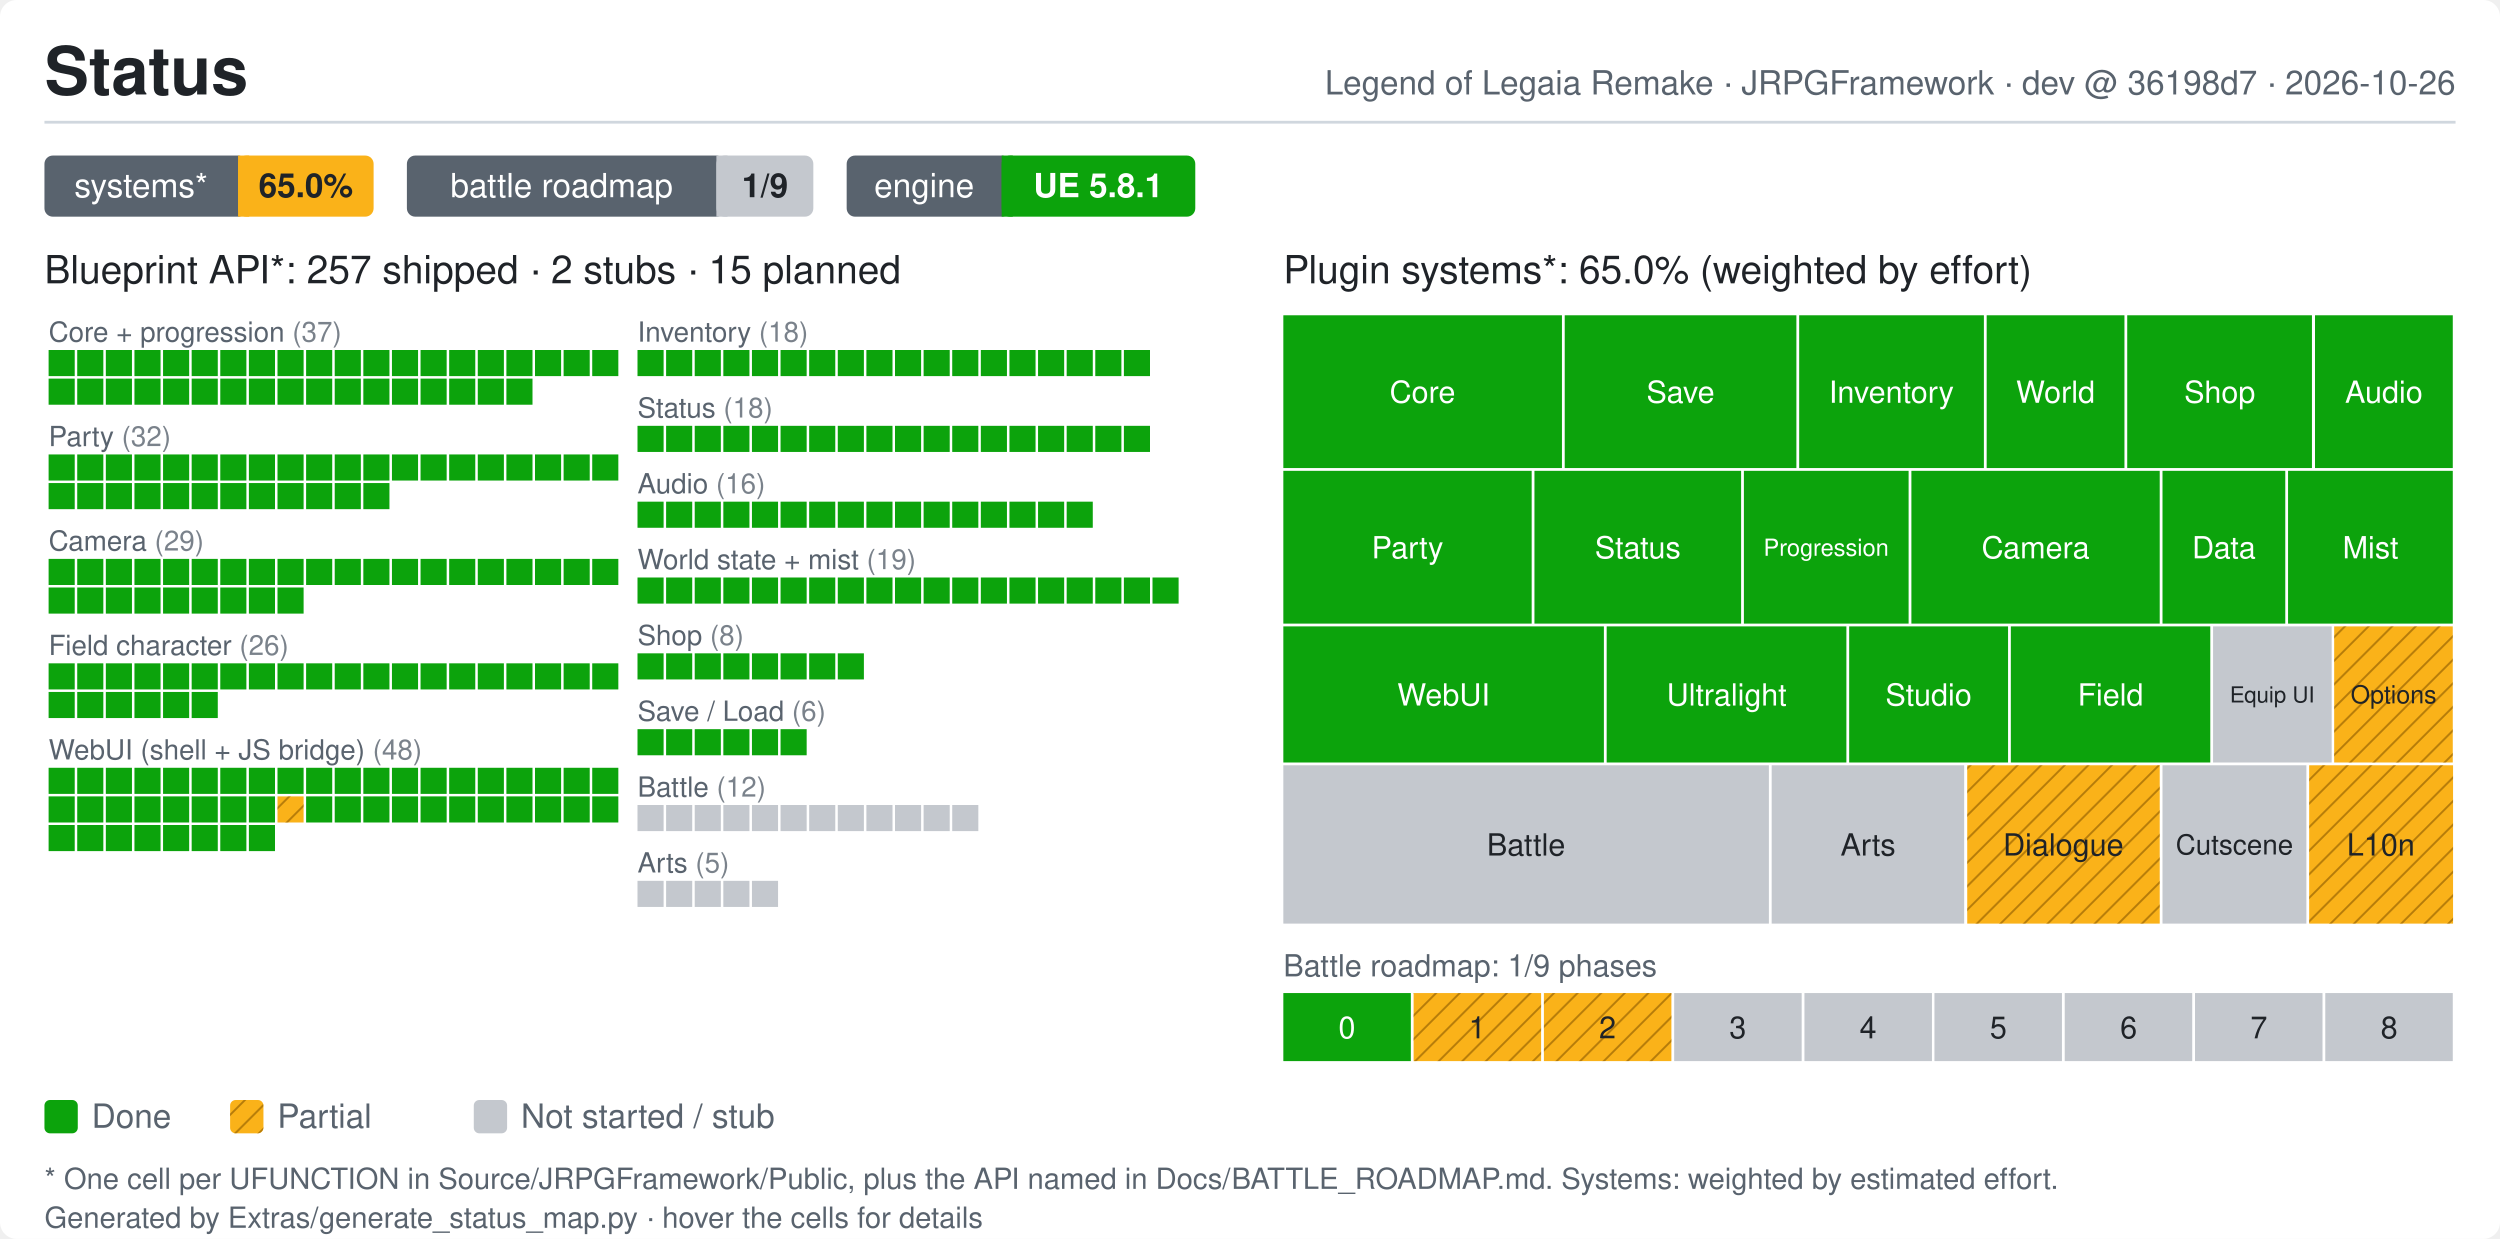
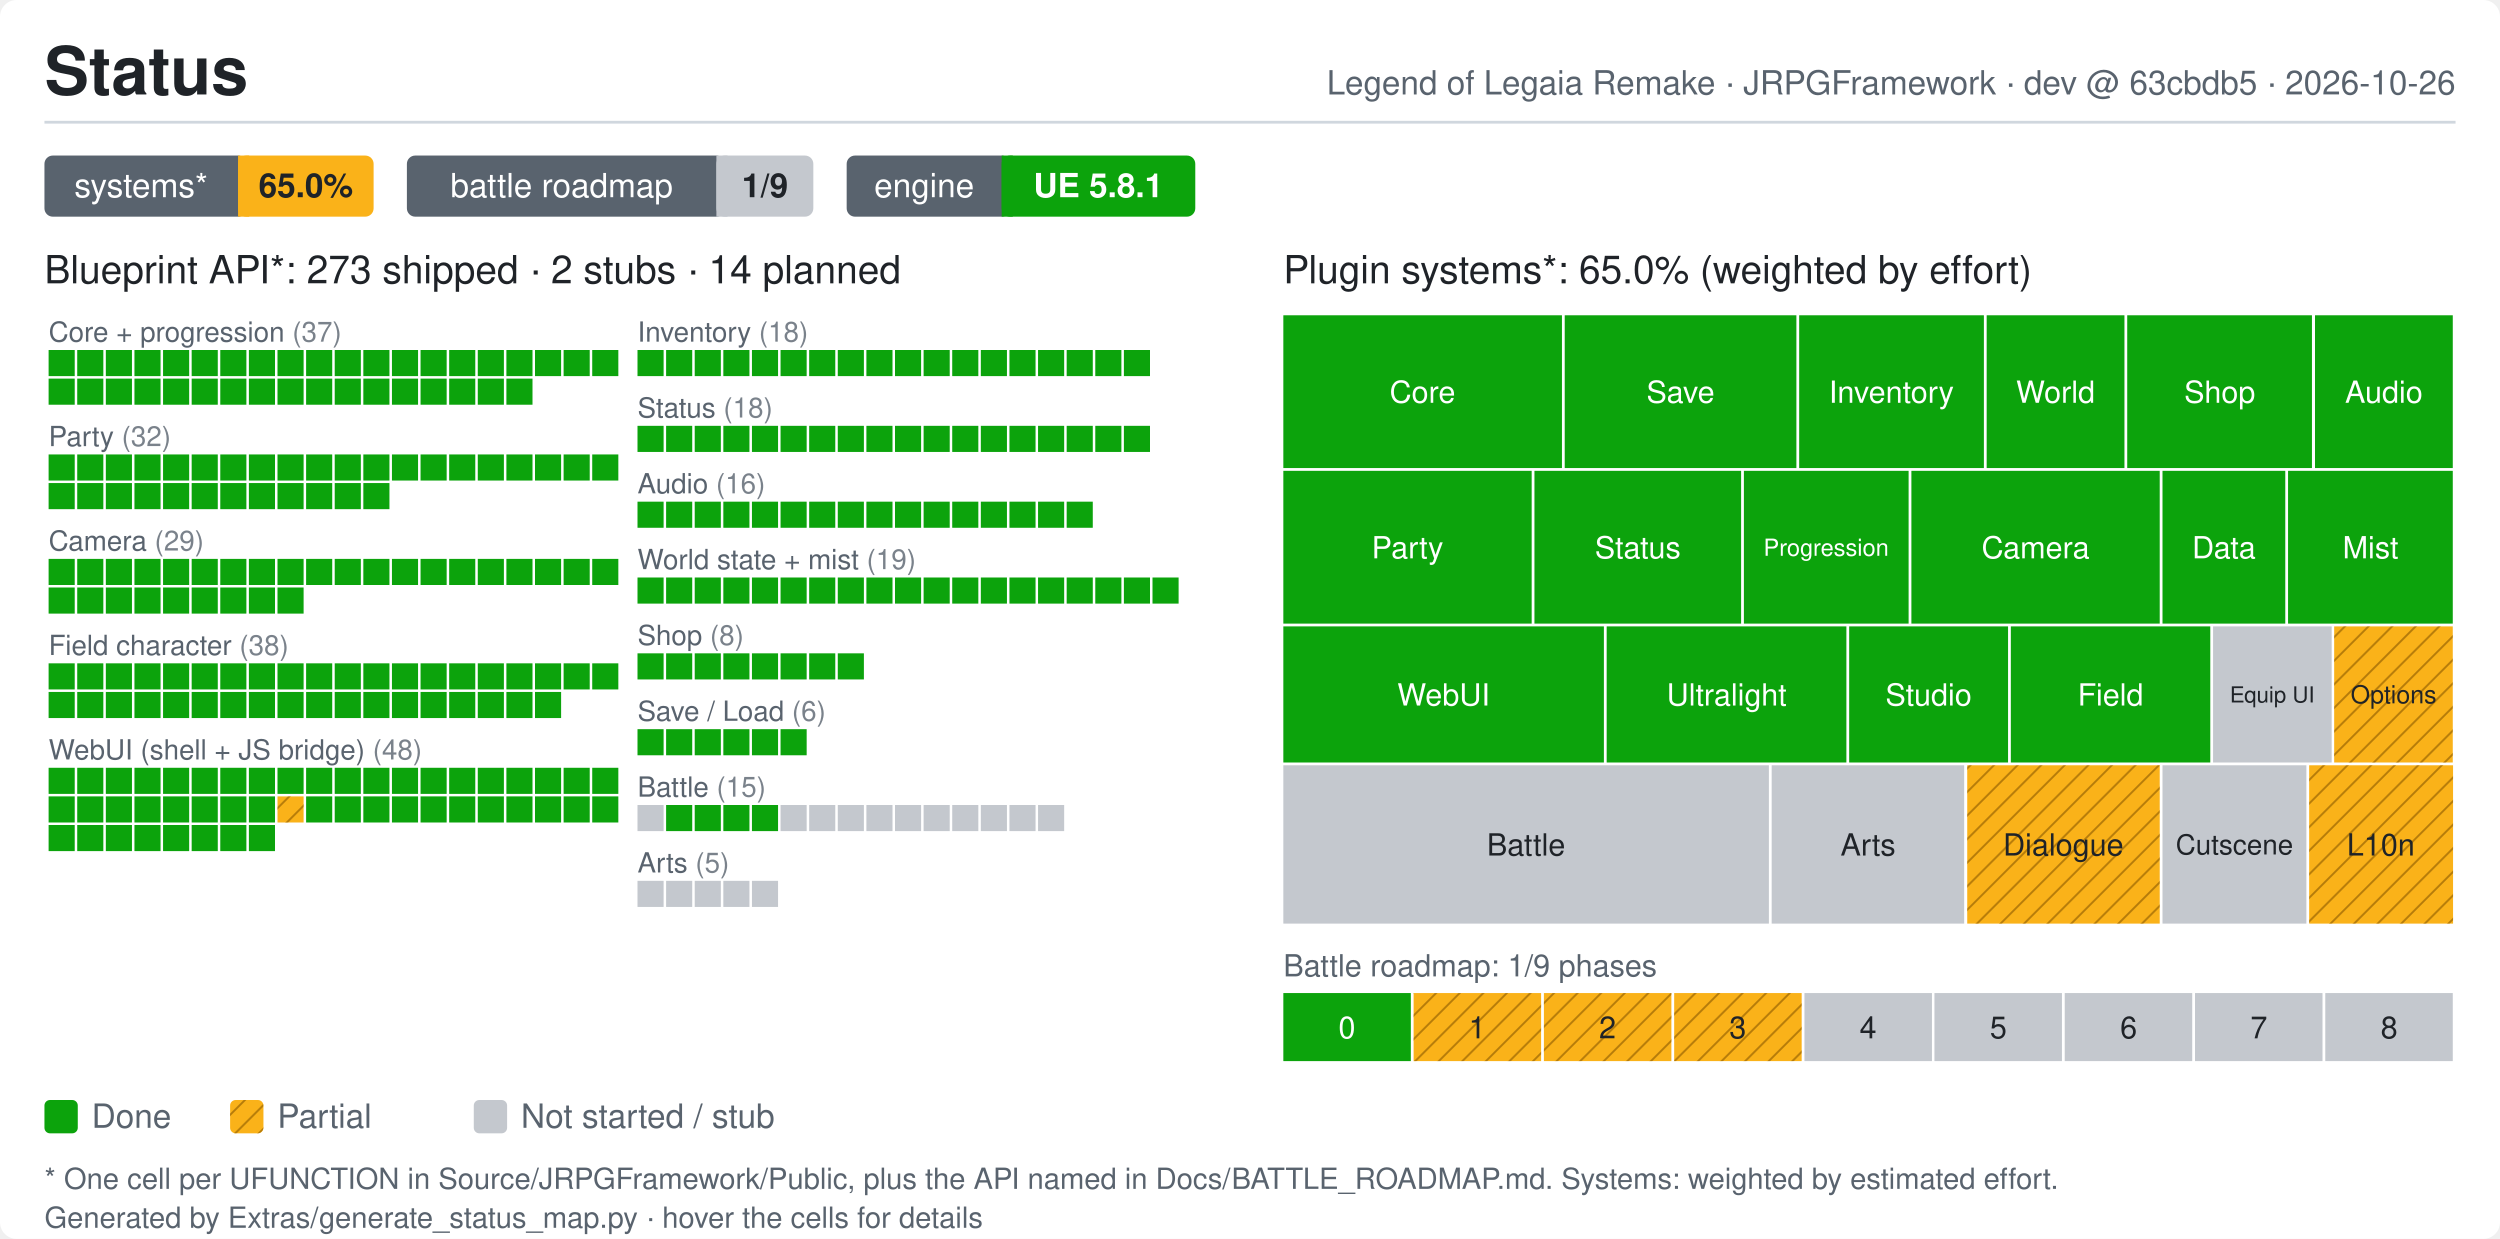
<svg xmlns="http://www.w3.org/2000/svg" width="900" height="446" viewBox="0 0 900 446" font-family="-apple-system,BlinkMacSystemFont,'Segoe UI',Helvetica,Arial,sans-serif" role="img" aria-labelledby="status-title">
  <style>
  .bg { fill: #ffffff; }
  .rule { stroke: #d0d7de; }
  .t1 { fill: #1f2328; }
  .t2 { fill: #59636e; }
  .ok { fill: #0ca30c; }
  .partial { fill: #fab219; }
  .pending { fill: #c4c8ce; }
  .hatch { stroke: #8a5a00; }
  .badge-k { fill: #59636e; }
  .badge-t { fill: #ffffff; }
  .txt-dark { fill: #1f2328; }
  .txt-pending { fill: #1f2328; }
  .panel { fill: #ffffff; }
  @media (prefers-color-scheme: dark) {
    .bg { fill: #0d1117; }
    .rule { stroke: #30363d; }
    .t1 { fill: #e6edf3; }
    .t2 { fill: #9198a1; }
    .pending { fill: #4b525c; }
    .badge-k { fill: #3d444d; }
    .txt-pending { fill: #e6edf3; }
    .panel { fill: #0d1117; }
  }
</style>
  <defs>
    <pattern id="hatch" width="6" height="6" patternUnits="userSpaceOnUse" patternTransform="rotate(45)">
      <line class="hatch" x1="0" y1="0" x2="0" y2="6" stroke-width="1.5" stroke-opacity=".55" />
    </pattern>
  </defs>
  <rect class="bg" width="900" height="446" rx="6" />
  <text class="t1" x="16" y="34" font-size="24" font-weight="600">Status</text>
-   <text class="t2" x="884" y="34" font-size="12" text-anchor="end">Legend of Legaia Remake · JRPGFramework · dev @ 36198d7 · 2026-10-26</text>
+   <text class="t2" x="884" y="34" font-size="12" text-anchor="end">Legend of Legaia Remake · JRPGFramework · dev @ 63cbdb5 · 2026-10-26</text>
  <line class="rule" x1="16" y1="44" x2="884" y2="44" stroke-width="1" />
  <rect class="badge-k" x="16" y="56" width="72.7" height="22" rx="3" />
  <rect class="partial" x="85.7" y="56" width="48.8" height="22" rx="3" />
  <rect class="partial" x="85.7" y="56" width="4" height="22" />
  <text class="badge-t" x="50.8" y="71" font-size="12" text-anchor="middle">systems*</text>
  <text class="txt-dark" x="110.1" y="71" font-size="12" font-weight="600" text-anchor="middle">65.0%</text>
  <rect class="badge-k" x="146.48" y="56" width="114.4" height="22" rx="3" />
  <rect class="pending" x="257.9" y="56" width="34.9" height="22" rx="3" />
  <rect class="pending" x="257.9" y="56" width="4" height="22" />
  <text class="badge-t" x="202.2" y="71" font-size="12" text-anchor="middle">battle roadmap</text>
  <text class="txt-pending" x="275.4" y="71" font-size="12" font-weight="600" text-anchor="middle">1/9</text>
  <rect class="badge-k" x="304.8" y="56" width="58.8" height="22" rx="3" />
  <rect class="ok" x="360.6" y="56" width="69.7" height="22" rx="3" />
  <rect class="ok" x="360.6" y="56" width="4" height="22" />
  <text class="badge-t" x="332.7" y="71" font-size="12" text-anchor="middle">engine</text>
  <text class="badge-t" x="395.4" y="71" font-size="12" font-weight="600" text-anchor="middle">UE 5.8.1</text>
-   <text class="t1" x="16" y="102" font-size="14">Blueprint API*: 257 shipped · 2 stubs · 15 planned</text>
+   <text class="t1" x="16" y="102" font-size="14">Blueprint API*: 273 shipped · 2 stubs · 14 planned</text>
  <rect class="panel" x="16" y="112" width="424" height="270" />
  <text class="t2" x="17.5" y="123.0" font-size="10">Core + progression <tspan class="t2" fill-opacity=".8">(37)</tspan>
  </text>
  <rect class="ok" x="17.5" y="126.0" width="9.4" height="9.4" />
  <rect class="ok" x="27.8" y="126.0" width="9.4" height="9.4" />
  <rect class="ok" x="38.1" y="126.0" width="9.4" height="9.4" />
  <rect class="ok" x="48.4" y="126.0" width="9.4" height="9.4" />
  <rect class="ok" x="58.7" y="126.0" width="9.4" height="9.4" />
  <rect class="ok" x="69.0" y="126.0" width="9.4" height="9.4" />
  <rect class="ok" x="79.3" y="126.0" width="9.4" height="9.4" />
  <rect class="ok" x="89.6" y="126.0" width="9.4" height="9.4" />
  <rect class="ok" x="99.9" y="126.0" width="9.4" height="9.4" />
  <rect class="ok" x="110.2" y="126.0" width="9.4" height="9.4" />
  <rect class="ok" x="120.5" y="126.0" width="9.4" height="9.4" />
  <rect class="ok" x="130.8" y="126.0" width="9.4" height="9.4" />
  <rect class="ok" x="141.1" y="126.0" width="9.4" height="9.4" />
  <rect class="ok" x="151.4" y="126.0" width="9.4" height="9.4" />
  <rect class="ok" x="161.7" y="126.0" width="9.4" height="9.4" />
  <rect class="ok" x="172.0" y="126.0" width="9.4" height="9.4" />
  <rect class="ok" x="182.3" y="126.0" width="9.4" height="9.4" />
  <rect class="ok" x="192.6" y="126.0" width="9.4" height="9.4" />
  <rect class="ok" x="202.9" y="126.0" width="9.4" height="9.4" />
  <rect class="ok" x="213.2" y="126.0" width="9.4" height="9.4" />
  <rect class="ok" x="17.5" y="136.3" width="9.4" height="9.4" />
  <rect class="ok" x="27.8" y="136.3" width="9.4" height="9.4" />
  <rect class="ok" x="38.1" y="136.3" width="9.4" height="9.4" />
  <rect class="ok" x="48.4" y="136.3" width="9.4" height="9.4" />
  <rect class="ok" x="58.7" y="136.3" width="9.4" height="9.4" />
  <rect class="ok" x="69.0" y="136.3" width="9.4" height="9.4" />
  <rect class="ok" x="79.3" y="136.3" width="9.4" height="9.4" />
  <rect class="ok" x="89.6" y="136.3" width="9.4" height="9.4" />
  <rect class="ok" x="99.9" y="136.3" width="9.4" height="9.4" />
  <rect class="ok" x="110.2" y="136.3" width="9.4" height="9.4" />
  <rect class="ok" x="120.5" y="136.3" width="9.4" height="9.4" />
  <rect class="ok" x="130.8" y="136.3" width="9.4" height="9.4" />
  <rect class="ok" x="141.1" y="136.3" width="9.4" height="9.4" />
  <rect class="ok" x="151.4" y="136.3" width="9.4" height="9.4" />
  <rect class="ok" x="161.7" y="136.3" width="9.4" height="9.4" />
  <rect class="ok" x="172.0" y="136.3" width="9.4" height="9.4" />
  <rect class="ok" x="182.3" y="136.3" width="9.4" height="9.4" />
  <text class="t2" x="17.5" y="160.6" font-size="10">Party <tspan class="t2" fill-opacity=".8">(32)</tspan>
  </text>
  <rect class="ok" x="17.5" y="163.6" width="9.4" height="9.4" />
  <rect class="ok" x="27.8" y="163.6" width="9.4" height="9.4" />
  <rect class="ok" x="38.1" y="163.6" width="9.4" height="9.4" />
  <rect class="ok" x="48.4" y="163.6" width="9.4" height="9.4" />
  <rect class="ok" x="58.7" y="163.6" width="9.4" height="9.4" />
  <rect class="ok" x="69.0" y="163.6" width="9.4" height="9.4" />
  <rect class="ok" x="79.3" y="163.6" width="9.4" height="9.4" />
  <rect class="ok" x="89.6" y="163.6" width="9.4" height="9.4" />
  <rect class="ok" x="99.9" y="163.6" width="9.4" height="9.4" />
  <rect class="ok" x="110.2" y="163.6" width="9.4" height="9.4" />
  <rect class="ok" x="120.5" y="163.6" width="9.4" height="9.4" />
  <rect class="ok" x="130.8" y="163.6" width="9.4" height="9.4" />
  <rect class="ok" x="141.1" y="163.6" width="9.4" height="9.4" />
  <rect class="ok" x="151.4" y="163.6" width="9.4" height="9.4" />
  <rect class="ok" x="161.7" y="163.6" width="9.4" height="9.4" />
  <rect class="ok" x="172.0" y="163.6" width="9.4" height="9.4" />
  <rect class="ok" x="182.3" y="163.6" width="9.4" height="9.4" />
  <rect class="ok" x="192.6" y="163.6" width="9.4" height="9.4" />
  <rect class="ok" x="202.9" y="163.6" width="9.4" height="9.4" />
  <rect class="ok" x="213.2" y="163.6" width="9.4" height="9.4" />
  <rect class="ok" x="17.5" y="173.9" width="9.4" height="9.4" />
  <rect class="ok" x="27.8" y="173.9" width="9.4" height="9.4" />
  <rect class="ok" x="38.1" y="173.9" width="9.4" height="9.4" />
  <rect class="ok" x="48.4" y="173.9" width="9.4" height="9.4" />
  <rect class="ok" x="58.7" y="173.9" width="9.4" height="9.4" />
  <rect class="ok" x="69.0" y="173.9" width="9.4" height="9.4" />
  <rect class="ok" x="79.3" y="173.9" width="9.4" height="9.4" />
  <rect class="ok" x="89.6" y="173.9" width="9.4" height="9.4" />
  <rect class="ok" x="99.9" y="173.9" width="9.4" height="9.4" />
  <rect class="ok" x="110.2" y="173.9" width="9.4" height="9.4" />
  <rect class="ok" x="120.5" y="173.9" width="9.4" height="9.4" />
  <rect class="ok" x="130.8" y="173.9" width="9.4" height="9.4" />
  <text class="t2" x="17.5" y="198.2" font-size="10">Camera <tspan class="t2" fill-opacity=".8">(29)</tspan>
  </text>
  <rect class="ok" x="17.5" y="201.2" width="9.4" height="9.4" />
  <rect class="ok" x="27.8" y="201.2" width="9.4" height="9.4" />
  <rect class="ok" x="38.1" y="201.2" width="9.4" height="9.4" />
  <rect class="ok" x="48.4" y="201.2" width="9.4" height="9.4" />
  <rect class="ok" x="58.7" y="201.2" width="9.4" height="9.4" />
  <rect class="ok" x="69.0" y="201.2" width="9.4" height="9.4" />
  <rect class="ok" x="79.3" y="201.2" width="9.4" height="9.4" />
  <rect class="ok" x="89.6" y="201.2" width="9.4" height="9.4" />
  <rect class="ok" x="99.9" y="201.2" width="9.4" height="9.4" />
  <rect class="ok" x="110.2" y="201.2" width="9.4" height="9.4" />
  <rect class="ok" x="120.5" y="201.2" width="9.4" height="9.4" />
  <rect class="ok" x="130.8" y="201.2" width="9.4" height="9.4" />
  <rect class="ok" x="141.1" y="201.2" width="9.4" height="9.4" />
  <rect class="ok" x="151.4" y="201.2" width="9.4" height="9.4" />
  <rect class="ok" x="161.7" y="201.2" width="9.4" height="9.4" />
  <rect class="ok" x="172.0" y="201.2" width="9.4" height="9.4" />
  <rect class="ok" x="182.3" y="201.2" width="9.4" height="9.4" />
  <rect class="ok" x="192.6" y="201.2" width="9.4" height="9.4" />
  <rect class="ok" x="202.9" y="201.2" width="9.4" height="9.4" />
  <rect class="ok" x="213.2" y="201.2" width="9.4" height="9.4" />
  <rect class="ok" x="17.5" y="211.5" width="9.4" height="9.4" />
  <rect class="ok" x="27.8" y="211.5" width="9.4" height="9.4" />
  <rect class="ok" x="38.1" y="211.5" width="9.4" height="9.4" />
  <rect class="ok" x="48.4" y="211.5" width="9.4" height="9.4" />
  <rect class="ok" x="58.7" y="211.5" width="9.4" height="9.4" />
  <rect class="ok" x="69.0" y="211.5" width="9.4" height="9.4" />
  <rect class="ok" x="79.3" y="211.5" width="9.4" height="9.4" />
  <rect class="ok" x="89.6" y="211.5" width="9.4" height="9.4" />
  <rect class="ok" x="99.9" y="211.5" width="9.4" height="9.4" />
-   <text class="t2" x="17.5" y="235.8" font-size="10">Field character <tspan class="t2" fill-opacity=".8">(26)</tspan>
+   <text class="t2" x="17.5" y="235.8" font-size="10">Field character <tspan class="t2" fill-opacity=".8">(38)</tspan>
  </text>
  <rect class="ok" x="17.5" y="238.8" width="9.4" height="9.4" />
  <rect class="ok" x="27.8" y="238.8" width="9.4" height="9.4" />
  <rect class="ok" x="38.1" y="238.8" width="9.4" height="9.4" />
  <rect class="ok" x="48.4" y="238.8" width="9.4" height="9.4" />
  <rect class="ok" x="58.7" y="238.8" width="9.4" height="9.4" />
  <rect class="ok" x="69.0" y="238.8" width="9.4" height="9.4" />
  <rect class="ok" x="79.3" y="238.8" width="9.4" height="9.4" />
  <rect class="ok" x="89.6" y="238.8" width="9.4" height="9.4" />
  <rect class="ok" x="99.9" y="238.8" width="9.4" height="9.4" />
  <rect class="ok" x="110.2" y="238.8" width="9.4" height="9.4" />
  <rect class="ok" x="120.5" y="238.8" width="9.4" height="9.4" />
  <rect class="ok" x="130.8" y="238.8" width="9.4" height="9.4" />
  <rect class="ok" x="141.1" y="238.8" width="9.4" height="9.4" />
  <rect class="ok" x="151.4" y="238.8" width="9.4" height="9.4" />
  <rect class="ok" x="161.7" y="238.8" width="9.4" height="9.4" />
  <rect class="ok" x="172.0" y="238.8" width="9.4" height="9.4" />
  <rect class="ok" x="182.3" y="238.8" width="9.4" height="9.4" />
  <rect class="ok" x="192.6" y="238.8" width="9.4" height="9.4" />
  <rect class="ok" x="202.9" y="238.8" width="9.4" height="9.4" />
  <rect class="ok" x="213.2" y="238.8" width="9.4" height="9.4" />
  <rect class="ok" x="17.5" y="249.1" width="9.4" height="9.4" />
  <rect class="ok" x="27.8" y="249.1" width="9.4" height="9.4" />
  <rect class="ok" x="38.1" y="249.1" width="9.4" height="9.4" />
  <rect class="ok" x="48.4" y="249.1" width="9.4" height="9.4" />
  <rect class="ok" x="58.7" y="249.1" width="9.4" height="9.4" />
  <rect class="ok" x="69.0" y="249.1" width="9.4" height="9.4" />
+   <rect class="ok" x="79.3" y="249.1" width="9.4" height="9.4" />
+   <rect class="ok" x="89.6" y="249.1" width="9.4" height="9.4" />
+   <rect class="ok" x="99.9" y="249.1" width="9.4" height="9.4" />
+   <rect class="ok" x="110.2" y="249.1" width="9.4" height="9.4" />
+   <rect class="ok" x="120.5" y="249.1" width="9.4" height="9.4" />
+   <rect class="ok" x="130.8" y="249.1" width="9.4" height="9.4" />
+   <rect class="ok" x="141.1" y="249.1" width="9.4" height="9.4" />
+   <rect class="ok" x="151.4" y="249.1" width="9.4" height="9.4" />
+   <rect class="ok" x="161.7" y="249.1" width="9.4" height="9.4" />
+   <rect class="ok" x="172.0" y="249.1" width="9.4" height="9.4" />
+   <rect class="ok" x="182.3" y="249.1" width="9.4" height="9.4" />
+   <rect class="ok" x="192.6" y="249.1" width="9.4" height="9.4" />
  <text class="t2" x="17.5" y="273.4" font-size="10">WebUI (shell + JS bridge) <tspan class="t2" fill-opacity=".8">(48)</tspan>
  </text>
  <rect class="ok" x="17.5" y="276.4" width="9.4" height="9.4" />
  <rect class="ok" x="27.8" y="276.4" width="9.4" height="9.4" />
  <rect class="ok" x="38.1" y="276.4" width="9.4" height="9.4" />
  <rect class="ok" x="48.4" y="276.4" width="9.4" height="9.4" />
  <rect class="ok" x="58.7" y="276.4" width="9.4" height="9.4" />
  <rect class="ok" x="69.0" y="276.4" width="9.4" height="9.4" />
  <rect class="ok" x="79.3" y="276.4" width="9.4" height="9.4" />
  <rect class="ok" x="89.6" y="276.4" width="9.4" height="9.4" />
  <rect class="ok" x="99.9" y="276.4" width="9.4" height="9.4" />
  <rect class="ok" x="110.2" y="276.4" width="9.4" height="9.4" />
  <rect class="ok" x="120.5" y="276.4" width="9.4" height="9.4" />
  <rect class="ok" x="130.8" y="276.4" width="9.4" height="9.4" />
  <rect class="ok" x="141.1" y="276.4" width="9.4" height="9.4" />
  <rect class="ok" x="151.4" y="276.4" width="9.4" height="9.4" />
  <rect class="ok" x="161.7" y="276.4" width="9.4" height="9.4" />
  <rect class="ok" x="172.0" y="276.4" width="9.4" height="9.4" />
  <rect class="ok" x="182.3" y="276.4" width="9.4" height="9.4" />
  <rect class="ok" x="192.6" y="276.4" width="9.4" height="9.4" />
  <rect class="ok" x="202.9" y="276.4" width="9.4" height="9.4" />
  <rect class="ok" x="213.2" y="276.4" width="9.4" height="9.4" />
  <rect class="ok" x="17.5" y="286.7" width="9.4" height="9.4" />
  <rect class="ok" x="27.8" y="286.7" width="9.4" height="9.4" />
  <rect class="ok" x="38.1" y="286.7" width="9.4" height="9.4" />
  <rect class="ok" x="48.4" y="286.7" width="9.4" height="9.4" />
  <rect class="ok" x="58.7" y="286.7" width="9.4" height="9.4" />
  <rect class="ok" x="69.0" y="286.7" width="9.4" height="9.4" />
  <rect class="ok" x="79.3" y="286.7" width="9.4" height="9.4" />
  <rect class="ok" x="89.6" y="286.7" width="9.4" height="9.4" />
  <rect class="partial" x="99.9" y="286.7" width="9.4" height="9.4" />
  <rect x="99.9" y="286.7" width="9.4" height="9.4" fill="url(#hatch)" pointer-events="none" />
  <rect class="ok" x="110.2" y="286.7" width="9.4" height="9.4" />
  <rect class="ok" x="120.5" y="286.7" width="9.4" height="9.4" />
  <rect class="ok" x="130.8" y="286.7" width="9.4" height="9.4" />
  <rect class="ok" x="141.1" y="286.7" width="9.4" height="9.4" />
  <rect class="ok" x="151.4" y="286.7" width="9.4" height="9.4" />
  <rect class="ok" x="161.7" y="286.7" width="9.4" height="9.4" />
  <rect class="ok" x="172.0" y="286.7" width="9.4" height="9.4" />
  <rect class="ok" x="182.3" y="286.7" width="9.4" height="9.4" />
  <rect class="ok" x="192.6" y="286.7" width="9.4" height="9.4" />
  <rect class="ok" x="202.9" y="286.7" width="9.4" height="9.4" />
  <rect class="ok" x="213.2" y="286.7" width="9.4" height="9.4" />
  <rect class="ok" x="17.5" y="297.0" width="9.4" height="9.4" />
  <rect class="ok" x="27.8" y="297.0" width="9.4" height="9.4" />
  <rect class="ok" x="38.1" y="297.0" width="9.4" height="9.4" />
  <rect class="ok" x="48.4" y="297.0" width="9.4" height="9.4" />
  <rect class="ok" x="58.7" y="297.0" width="9.4" height="9.4" />
  <rect class="ok" x="69.0" y="297.0" width="9.4" height="9.4" />
  <rect class="ok" x="79.3" y="297.0" width="9.4" height="9.4" />
  <rect class="ok" x="89.6" y="297.0" width="9.4" height="9.4" />
  <text class="t2" x="229.5" y="123.0" font-size="10">Inventory <tspan class="t2" fill-opacity=".8">(18)</tspan>
  </text>
  <rect class="ok" x="229.5" y="126.0" width="9.4" height="9.4" />
  <rect class="ok" x="239.8" y="126.0" width="9.4" height="9.4" />
  <rect class="ok" x="250.1" y="126.0" width="9.4" height="9.4" />
  <rect class="ok" x="260.4" y="126.0" width="9.4" height="9.4" />
  <rect class="ok" x="270.7" y="126.0" width="9.4" height="9.4" />
  <rect class="ok" x="281.0" y="126.0" width="9.4" height="9.4" />
  <rect class="ok" x="291.3" y="126.0" width="9.4" height="9.4" />
  <rect class="ok" x="301.6" y="126.0" width="9.4" height="9.4" />
  <rect class="ok" x="311.9" y="126.0" width="9.4" height="9.4" />
  <rect class="ok" x="322.2" y="126.0" width="9.4" height="9.4" />
  <rect class="ok" x="332.5" y="126.0" width="9.4" height="9.4" />
  <rect class="ok" x="342.8" y="126.0" width="9.4" height="9.4" />
  <rect class="ok" x="353.1" y="126.0" width="9.4" height="9.4" />
  <rect class="ok" x="363.4" y="126.0" width="9.4" height="9.4" />
  <rect class="ok" x="373.7" y="126.0" width="9.4" height="9.4" />
  <rect class="ok" x="384.0" y="126.0" width="9.4" height="9.4" />
  <rect class="ok" x="394.3" y="126.0" width="9.4" height="9.4" />
  <rect class="ok" x="404.6" y="126.0" width="9.4" height="9.4" />
  <text class="t2" x="229.5" y="150.3" font-size="10">Status <tspan class="t2" fill-opacity=".8">(18)</tspan>
  </text>
  <rect class="ok" x="229.5" y="153.3" width="9.4" height="9.4" />
  <rect class="ok" x="239.8" y="153.3" width="9.4" height="9.4" />
  <rect class="ok" x="250.1" y="153.3" width="9.4" height="9.4" />
  <rect class="ok" x="260.4" y="153.3" width="9.4" height="9.4" />
  <rect class="ok" x="270.7" y="153.3" width="9.4" height="9.4" />
  <rect class="ok" x="281.0" y="153.3" width="9.4" height="9.4" />
  <rect class="ok" x="291.3" y="153.3" width="9.4" height="9.4" />
  <rect class="ok" x="301.6" y="153.3" width="9.4" height="9.4" />
  <rect class="ok" x="311.9" y="153.3" width="9.4" height="9.4" />
  <rect class="ok" x="322.2" y="153.3" width="9.4" height="9.4" />
  <rect class="ok" x="332.5" y="153.3" width="9.4" height="9.4" />
  <rect class="ok" x="342.8" y="153.3" width="9.4" height="9.4" />
  <rect class="ok" x="353.1" y="153.3" width="9.4" height="9.4" />
  <rect class="ok" x="363.4" y="153.3" width="9.4" height="9.4" />
  <rect class="ok" x="373.7" y="153.3" width="9.4" height="9.4" />
  <rect class="ok" x="384.0" y="153.3" width="9.4" height="9.4" />
  <rect class="ok" x="394.3" y="153.3" width="9.4" height="9.4" />
  <rect class="ok" x="404.6" y="153.3" width="9.4" height="9.4" />
  <text class="t2" x="229.5" y="177.6" font-size="10">Audio <tspan class="t2" fill-opacity=".8">(16)</tspan>
  </text>
  <rect class="ok" x="229.5" y="180.6" width="9.4" height="9.4" />
  <rect class="ok" x="239.8" y="180.6" width="9.4" height="9.4" />
  <rect class="ok" x="250.1" y="180.6" width="9.4" height="9.4" />
  <rect class="ok" x="260.4" y="180.6" width="9.4" height="9.4" />
  <rect class="ok" x="270.7" y="180.6" width="9.4" height="9.4" />
  <rect class="ok" x="281.0" y="180.6" width="9.4" height="9.4" />
  <rect class="ok" x="291.3" y="180.6" width="9.4" height="9.4" />
  <rect class="ok" x="301.6" y="180.6" width="9.4" height="9.4" />
  <rect class="ok" x="311.9" y="180.6" width="9.4" height="9.4" />
  <rect class="ok" x="322.2" y="180.6" width="9.4" height="9.4" />
  <rect class="ok" x="332.5" y="180.6" width="9.4" height="9.4" />
  <rect class="ok" x="342.8" y="180.6" width="9.4" height="9.4" />
  <rect class="ok" x="353.1" y="180.6" width="9.4" height="9.4" />
  <rect class="ok" x="363.4" y="180.6" width="9.4" height="9.4" />
  <rect class="ok" x="373.7" y="180.6" width="9.4" height="9.4" />
  <rect class="ok" x="384.0" y="180.6" width="9.4" height="9.4" />
  <text class="t2" x="229.5" y="204.9" font-size="10">World state + mist <tspan class="t2" fill-opacity=".8">(19)</tspan>
  </text>
  <rect class="ok" x="229.5" y="207.9" width="9.4" height="9.4" />
  <rect class="ok" x="239.8" y="207.9" width="9.4" height="9.4" />
  <rect class="ok" x="250.1" y="207.9" width="9.4" height="9.4" />
  <rect class="ok" x="260.4" y="207.9" width="9.4" height="9.4" />
  <rect class="ok" x="270.7" y="207.9" width="9.4" height="9.4" />
  <rect class="ok" x="281.0" y="207.9" width="9.4" height="9.4" />
  <rect class="ok" x="291.3" y="207.9" width="9.4" height="9.4" />
  <rect class="ok" x="301.6" y="207.9" width="9.4" height="9.4" />
  <rect class="ok" x="311.9" y="207.9" width="9.4" height="9.4" />
  <rect class="ok" x="322.2" y="207.9" width="9.4" height="9.4" />
  <rect class="ok" x="332.5" y="207.9" width="9.4" height="9.4" />
  <rect class="ok" x="342.8" y="207.9" width="9.4" height="9.4" />
  <rect class="ok" x="353.1" y="207.9" width="9.4" height="9.4" />
  <rect class="ok" x="363.4" y="207.9" width="9.4" height="9.4" />
  <rect class="ok" x="373.7" y="207.9" width="9.4" height="9.4" />
  <rect class="ok" x="384.0" y="207.9" width="9.4" height="9.4" />
  <rect class="ok" x="394.3" y="207.9" width="9.4" height="9.4" />
  <rect class="ok" x="404.6" y="207.9" width="9.4" height="9.4" />
  <rect class="ok" x="414.9" y="207.9" width="9.4" height="9.4" />
  <text class="t2" x="229.5" y="232.2" font-size="10">Shop <tspan class="t2" fill-opacity=".8">(8)</tspan>
  </text>
  <rect class="ok" x="229.5" y="235.2" width="9.4" height="9.4" />
  <rect class="ok" x="239.8" y="235.2" width="9.4" height="9.4" />
  <rect class="ok" x="250.1" y="235.2" width="9.4" height="9.4" />
  <rect class="ok" x="260.4" y="235.2" width="9.4" height="9.4" />
  <rect class="ok" x="270.7" y="235.2" width="9.4" height="9.4" />
  <rect class="ok" x="281.0" y="235.2" width="9.4" height="9.4" />
  <rect class="ok" x="291.3" y="235.2" width="9.4" height="9.4" />
  <rect class="ok" x="301.6" y="235.2" width="9.4" height="9.4" />
  <text class="t2" x="229.5" y="259.5" font-size="10">Save / Load <tspan class="t2" fill-opacity=".8">(6)</tspan>
  </text>
  <rect class="ok" x="229.5" y="262.5" width="9.4" height="9.4" />
  <rect class="ok" x="239.8" y="262.5" width="9.4" height="9.4" />
  <rect class="ok" x="250.1" y="262.5" width="9.4" height="9.4" />
  <rect class="ok" x="260.4" y="262.5" width="9.4" height="9.4" />
  <rect class="ok" x="270.7" y="262.5" width="9.4" height="9.4" />
  <rect class="ok" x="281.0" y="262.5" width="9.4" height="9.4" />
-   <text class="t2" x="229.5" y="286.8" font-size="10">Battle <tspan class="t2" fill-opacity=".8">(12)</tspan>
+   <text class="t2" x="229.5" y="286.8" font-size="10">Battle <tspan class="t2" fill-opacity=".8">(15)</tspan>
  </text>
  <rect class="pending" x="229.5" y="289.8" width="9.4" height="9.4" />
-   <rect class="pending" x="239.8" y="289.8" width="9.4" height="9.4" />
-   <rect class="pending" x="250.1" y="289.8" width="9.4" height="9.4" />
-   <rect class="pending" x="260.4" y="289.8" width="9.4" height="9.4" />
-   <rect class="pending" x="270.7" y="289.8" width="9.4" height="9.4" />
+   <rect class="ok" x="239.8" y="289.8" width="9.4" height="9.4" />
+   <rect class="ok" x="250.1" y="289.8" width="9.4" height="9.4" />
+   <rect class="ok" x="260.4" y="289.8" width="9.4" height="9.4" />
+   <rect class="ok" x="270.7" y="289.8" width="9.4" height="9.4" />
  <rect class="pending" x="281.0" y="289.8" width="9.4" height="9.4" />
  <rect class="pending" x="291.3" y="289.8" width="9.4" height="9.4" />
  <rect class="pending" x="301.6" y="289.8" width="9.4" height="9.4" />
  <rect class="pending" x="311.9" y="289.8" width="9.4" height="9.4" />
  <rect class="pending" x="322.2" y="289.8" width="9.4" height="9.4" />
  <rect class="pending" x="332.5" y="289.8" width="9.4" height="9.4" />
  <rect class="pending" x="342.8" y="289.8" width="9.4" height="9.4" />
+   <rect class="pending" x="353.1" y="289.8" width="9.4" height="9.4" />
+   <rect class="pending" x="363.4" y="289.8" width="9.4" height="9.4" />
+   <rect class="pending" x="373.7" y="289.8" width="9.4" height="9.4" />
  <text class="t2" x="229.5" y="314.1" font-size="10">Arts <tspan class="t2" fill-opacity=".8">(5)</tspan>
  </text>
  <rect class="pending" x="229.5" y="317.1" width="9.4" height="9.4" />
  <rect class="pending" x="239.8" y="317.1" width="9.4" height="9.4" />
  <rect class="pending" x="250.1" y="317.1" width="9.4" height="9.4" />
  <rect class="pending" x="260.4" y="317.1" width="9.4" height="9.4" />
  <rect class="pending" x="270.7" y="317.1" width="9.4" height="9.4" />
  <text class="t1" x="462" y="102" font-size="14">Plugin systems*: 65.0% (weighted by effort)</text>
  <rect class="ok" x="462.0" y="113.5" width="100.3" height="55.0" />
  <text class="badge-t" x="512.1" y="145.0" font-size="11" text-anchor="middle" pointer-events="none">Core</text>
  <rect class="ok" x="563.3" y="113.5" width="83.4" height="55.0" />
  <text class="badge-t" x="605.0" y="145.0" font-size="11" text-anchor="middle" pointer-events="none">Save</text>
  <rect class="ok" x="647.7" y="113.5" width="66.5" height="55.0" />
  <text class="badge-t" x="680.9" y="145.0" font-size="11" text-anchor="middle" pointer-events="none">Inventory</text>
  <rect class="ok" x="715.2" y="113.5" width="49.6" height="55.0" />
  <text class="badge-t" x="740.0" y="145.0" font-size="11" text-anchor="middle" pointer-events="none">World</text>
  <rect class="ok" x="765.8" y="113.5" width="66.5" height="55.0" />
  <text class="badge-t" x="799.1" y="145.0" font-size="11" text-anchor="middle" pointer-events="none">Shop</text>
  <rect class="ok" x="833.4" y="113.5" width="49.6" height="55.0" />
  <text class="badge-t" x="858.2" y="145.0" font-size="11" text-anchor="middle" pointer-events="none">Audio</text>
  <rect class="ok" x="462.0" y="169.5" width="89.4" height="55.0" />
  <text class="badge-t" x="506.7" y="201.0" font-size="11" text-anchor="middle" pointer-events="none">Party</text>
  <rect class="ok" x="552.4" y="169.5" width="74.4" height="55.0" />
  <text class="badge-t" x="589.6" y="201.0" font-size="11" text-anchor="middle" pointer-events="none">Status</text>
  <rect class="ok" x="627.8" y="169.5" width="59.3" height="55.0" />
  <text class="badge-t" x="657.4" y="200.1" font-size="8.5" text-anchor="middle" pointer-events="none">Progression</text>
  <rect class="ok" x="688.1" y="169.5" width="89.4" height="55.0" />
  <text class="badge-t" x="732.8" y="201.0" font-size="11" text-anchor="middle" pointer-events="none">Camera</text>
  <rect class="ok" x="778.5" y="169.5" width="44.2" height="55.0" />
  <text class="badge-t" x="800.6" y="201.0" font-size="11" text-anchor="middle" pointer-events="none">Data</text>
  <rect class="ok" x="823.7" y="169.5" width="59.3" height="55.0" />
  <text class="badge-t" x="853.4" y="201.0" font-size="11" text-anchor="middle" pointer-events="none">Mist</text>
  <rect class="ok" x="462.0" y="225.5" width="115.4" height="49.0" />
  <text class="badge-t" x="519.7" y="254.0" font-size="11" text-anchor="middle" pointer-events="none">WebUI</text>
  <rect class="ok" x="578.4" y="225.5" width="86.3" height="49.0" />
  <text class="badge-t" x="621.6" y="254.0" font-size="11" text-anchor="middle" pointer-events="none">Ultralight</text>
  <rect class="ok" x="665.7" y="225.5" width="57.2" height="49.0" />
  <text class="badge-t" x="694.3" y="254.0" font-size="11" text-anchor="middle" pointer-events="none">Studio</text>
  <rect class="ok" x="723.9" y="225.5" width="71.8" height="49.0" />
  <text class="badge-t" x="759.8" y="254.0" font-size="11" text-anchor="middle" pointer-events="none">Field</text>
  <rect class="pending" x="796.7" y="225.5" width="42.7" height="49.0" />
  <text class="txt-pending" x="818.0" y="252.9" font-size="8" text-anchor="middle" pointer-events="none">Equip UI</text>
  <rect class="partial" x="840.3" y="225.5" width="42.7" height="49.0" />
  <rect x="840.3" y="225.5" width="42.7" height="49.0" fill="url(#hatch)" pointer-events="none" />
  <text class="txt-dark" x="861.7" y="253.2" font-size="9" text-anchor="middle" pointer-events="none">Options</text>
  <rect class="pending" x="462.0" y="275.5" width="174.8" height="57.0" />
  <text class="txt-pending" x="549.4" y="308.0" font-size="11" text-anchor="middle" pointer-events="none">Battle</text>
  <rect class="pending" x="637.8" y="275.5" width="69.3" height="57.0" />
  <text class="txt-pending" x="672.5" y="308.0" font-size="11" text-anchor="middle" pointer-events="none">Arts</text>
  <rect class="partial" x="708.2" y="275.5" width="69.3" height="57.0" />
  <rect x="708.2" y="275.5" width="69.3" height="57.0" fill="url(#hatch)" pointer-events="none" />
  <text class="txt-dark" x="742.8" y="308.0" font-size="11" text-anchor="middle" pointer-events="none">Dialogue</text>
  <rect class="pending" x="778.5" y="275.5" width="51.8" height="57.0" />
  <text class="txt-pending" x="804.4" y="307.6" font-size="10" text-anchor="middle" pointer-events="none">Cutscene</text>
  <rect class="partial" x="831.3" y="275.5" width="51.8" height="57.0" />
  <rect x="831.3" y="275.5" width="51.8" height="57.0" fill="url(#hatch)" pointer-events="none" />
  <text class="txt-dark" x="857.1" y="308.0" font-size="11" text-anchor="middle" pointer-events="none">L10n</text>
  <text class="t2" x="462" y="351.5" font-size="11">Battle roadmap: 1/9 phases</text>
  <rect class="ok" x="462.0" y="357.5" width="45.9" height="24.5" />
  <text class="badge-t" x="484.9" y="373.8" font-size="11" text-anchor="middle" pointer-events="none">0</text>
  <rect class="partial" x="508.9" y="357.5" width="45.9" height="24.5" />
  <rect x="508.9" y="357.5" width="45.9" height="24.5" fill="url(#hatch)" pointer-events="none" />
  <text class="txt-dark" x="531.8" y="373.8" font-size="11" text-anchor="middle" pointer-events="none">1</text>
  <rect class="partial" x="555.8" y="357.5" width="45.9" height="24.5" />
  <rect x="555.8" y="357.5" width="45.9" height="24.5" fill="url(#hatch)" pointer-events="none" />
  <text class="txt-dark" x="578.7" y="373.8" font-size="11" text-anchor="middle" pointer-events="none">2</text>
-   <rect class="pending" x="602.7" y="357.5" width="45.9" height="24.5" />
-   <text class="txt-pending" x="625.6" y="373.8" font-size="11" text-anchor="middle" pointer-events="none">3</text>
+   <rect class="partial" x="602.7" y="357.5" width="45.9" height="24.5" />
+   <rect x="602.7" y="357.5" width="45.9" height="24.5" fill="url(#hatch)" pointer-events="none" />
+   <text class="txt-dark" x="625.6" y="373.8" font-size="11" text-anchor="middle" pointer-events="none">3</text>
  <rect class="pending" x="649.6" y="357.5" width="45.9" height="24.5" />
  <text class="txt-pending" x="672.5" y="373.8" font-size="11" text-anchor="middle" pointer-events="none">4</text>
  <rect class="pending" x="696.4" y="357.5" width="45.9" height="24.5" />
  <text class="txt-pending" x="719.4" y="373.8" font-size="11" text-anchor="middle" pointer-events="none">5</text>
  <rect class="pending" x="743.3" y="357.5" width="45.9" height="24.5" />
  <text class="txt-pending" x="766.3" y="373.8" font-size="11" text-anchor="middle" pointer-events="none">6</text>
  <rect class="pending" x="790.2" y="357.5" width="45.9" height="24.5" />
  <text class="txt-pending" x="813.2" y="373.8" font-size="11" text-anchor="middle" pointer-events="none">7</text>
  <rect class="pending" x="837.1" y="357.5" width="45.9" height="24.5" />
  <text class="txt-pending" x="860.1" y="373.8" font-size="11" text-anchor="middle" pointer-events="none">8</text>
  <rect class="ok" x="16" y="396" width="12" height="12" rx="2" />
  <text class="t2" x="33" y="406" font-size="12">Done</text>
  <rect class="partial" x="82.84" y="396" width="12" height="12" rx="2" />
  <rect x="82.8" y="396.0" width="12.0" height="12.0" rx="2" fill="url(#hatch)" pointer-events="none" />
  <text class="t2" x="99.84" y="406" font-size="12">Partial</text>
  <rect class="pending" x="170.56" y="396" width="12" height="12" rx="2" />
  <text class="t2" x="187.56" y="406" font-size="12">Not started / stub</text>
  <text class="t2" x="16" y="428" font-size="10.5">* One cell per UFUNCTION in Source/JRPGFramework/Public, plus the API named in Docs/BATTLE_ROADMAP.md. Systems: weighted by estimated effort.</text>
  <text class="t2" x="16" y="442" font-size="10.5">Generated by Extras/generate_status_map.py · hover the cells for details</text>
</svg>
